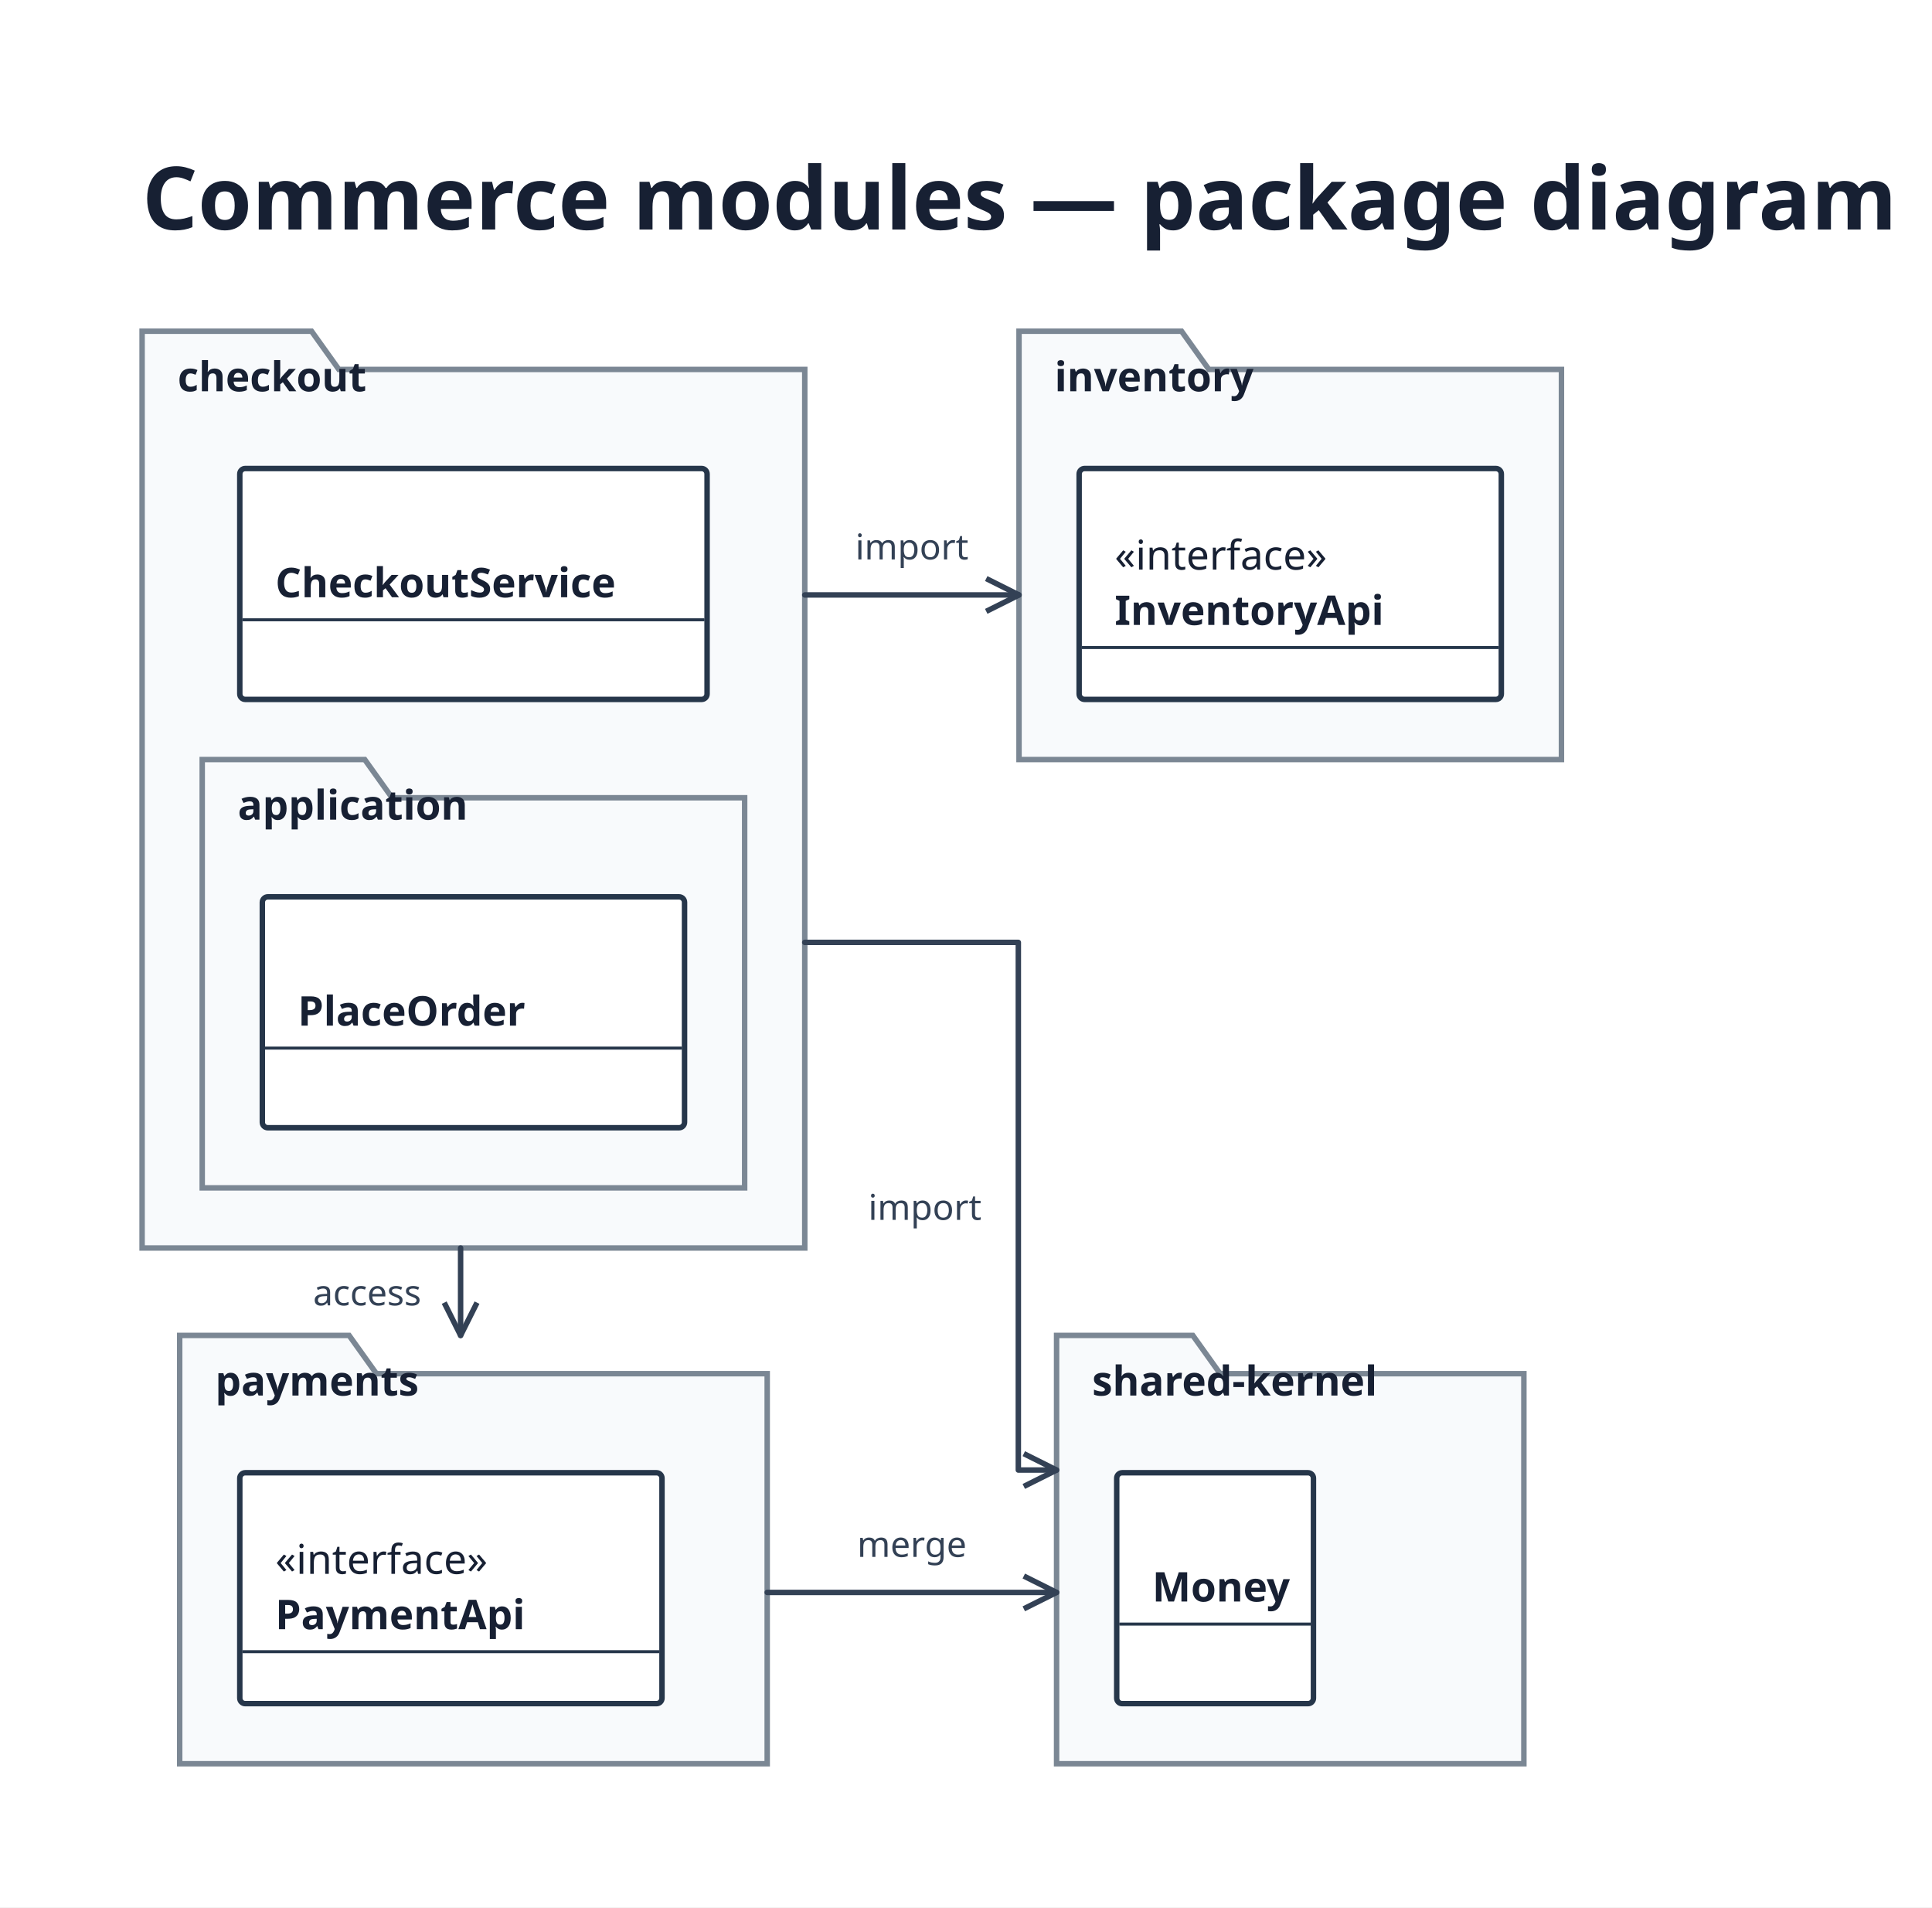
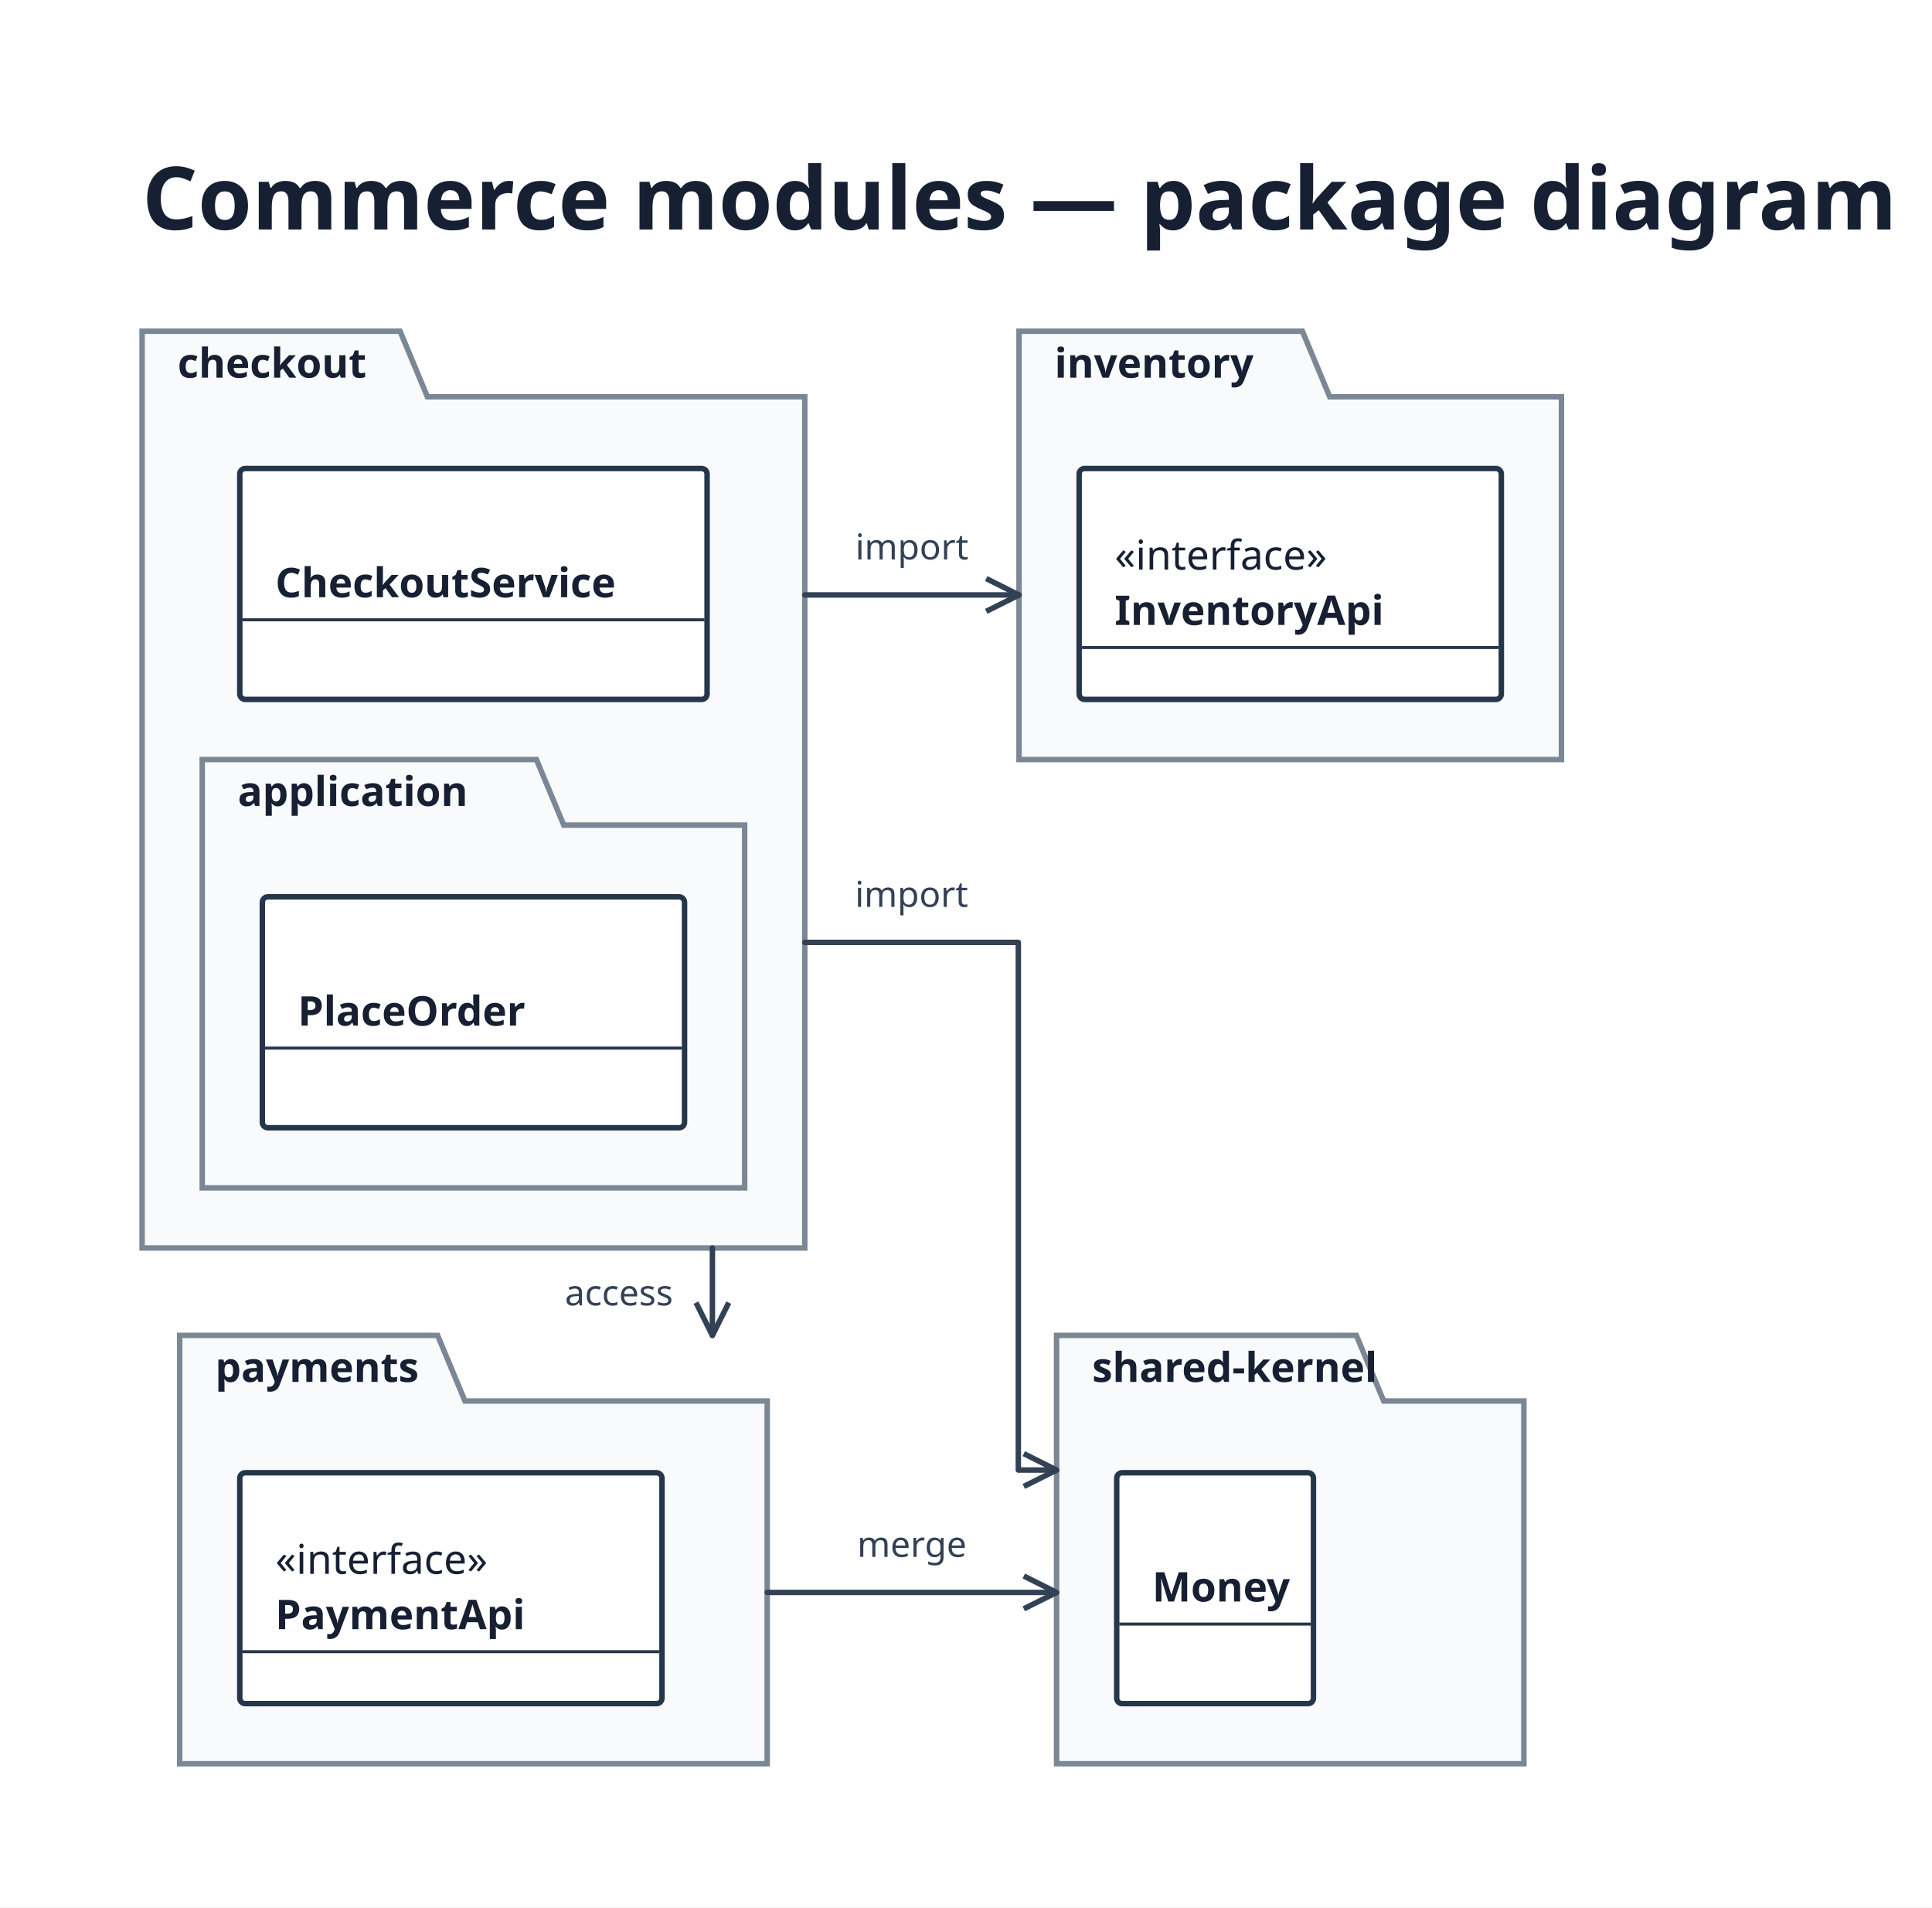
<svg xmlns="http://www.w3.org/2000/svg" width="707" height="698" viewBox="0 0 707 698" role="img" aria-label="uml-package-example">
  <rect width="100%" height="100%" fill="#ffffff" />
  <g id="boundaries">
-     <path d="M 52 135.2 V 456.7 H 294.5 V 135.2 H 124 L 114 121.2 H 52 Z" fill="#f8fafc" stroke="#7b8794" stroke-width="2" />
-     <path d="M 372.9 135.2 V 277.95 H 571.4 V 135.2 H 442.375 L 432.375 121.2 H 372.9 Z" fill="#f8fafc" stroke="#7b8794" stroke-width="2" />
-     <path d="M 65.75 502.7 V 645.45 H 280.75 V 502.7 H 137.75 L 127.75 488.7 H 65.75 Z" fill="#f8fafc" stroke="#7b8794" stroke-width="2" />
-     <path d="M 386.65 502.7 V 645.45 H 557.65 V 502.7 H 446.5 L 436.5 488.7 H 386.65 Z" fill="#f8fafc" stroke="#7b8794" stroke-width="2" />
-     <path d="M 74 291.95 V 434.7 H 272.5 V 291.95 H 143.475 L 133.475 277.95 H 74 Z" fill="#f8fafc" stroke="#7b8794" stroke-width="2" />
+     <path d="M 52 145.2 V 456.7 H 294.5 V 145.2 H 156.4 L 146.4 121.2 H 52 Z" fill="#f8fafc" stroke="#7b8794" stroke-width="2" />
+     <path d="M 372.9 145.2 V 277.95 H 571.4 V 145.2 H 486.6 L 476.6 121.2 H 372.9 Z" fill="#f8fafc" stroke="#7b8794" stroke-width="2" />
+     <path d="M 65.75 512.7 V 645.45 H 280.75 V 512.7 H 170.15 L 160.15 488.7 H 65.75 Z" fill="#f8fafc" stroke="#7b8794" stroke-width="2" />
+     <path d="M 386.65 512.7 V 645.45 H 557.65 V 512.7 H 506.35 L 496.35 488.7 H 386.65 Z" fill="#f8fafc" stroke="#7b8794" stroke-width="2" />
+     <path d="M 74 301.95 V 434.7 H 272.5 V 301.95 H 206.3 L 196.3 277.95 H 74 Z" fill="#f8fafc" stroke="#7b8794" stroke-width="2" />
  </g>
  <g id="corridor-dividers" />
  <g id="lines">
    <g data-line="checkout-inventory">
      <polyline points="294.5,217.725 372.9,217.725" fill="none" stroke="#334155" stroke-width="2" stroke-linejoin="round" stroke-linecap="round" />
      <path d="M 360.9 223.725 L 372.9 217.725 L 360.9 211.725" fill="none" stroke="#334155" stroke-width="2" stroke-linejoin="round" />
    </g>
    <g data-line="checkout-payments">
-       <polyline points="168.554,456.7 168.554,488.7" fill="none" stroke="#334155" stroke-width="2" stroke-linejoin="round" stroke-linecap="round" />
-       <path d="M 162.554 476.7 L 168.554 488.7 L 174.554 476.7" fill="none" stroke="#334155" stroke-width="2" stroke-linejoin="round" />
+       <polyline points="260.696,456.7 260.696,488.7" fill="none" stroke="#334155" stroke-width="2" stroke-linejoin="round" stroke-linecap="round" />
+       <path d="M 254.696 476.7 L 260.696 488.7 L 266.696 476.7" fill="none" stroke="#334155" stroke-width="2" stroke-linejoin="round" />
    </g>
    <g data-line="checkout-shared">
      <polyline points="294.5,344.867 372.65,344.867 372.65,537.964 386.65,537.964" fill="none" stroke="#334155" stroke-width="2" stroke-linejoin="round" stroke-linecap="round" />
      <path d="M 374.65 543.964 L 386.65 537.964 L 374.65 531.964" fill="none" stroke="#334155" stroke-width="2" stroke-linejoin="round" />
    </g>
    <g data-line="payments-shared">
      <polyline points="280.75,582.75 386.65,582.75" fill="none" stroke="#334155" stroke-width="2" stroke-linejoin="round" stroke-linecap="round" />
      <path d="M 374.65 588.75 L 386.65 582.75 L 374.65 576.75" fill="none" stroke="#334155" stroke-width="2" stroke-linejoin="round" />
    </g>
  </g>
  <g id="objects">
    <rect x="87.75" y="171.45" width="171" height="84.5" rx="2" fill="#ffffff" stroke="#26364a" stroke-width="2" />
    <rect x="96" y="328.2" width="154.5" height="84.5" rx="2" fill="#ffffff" stroke="#26364a" stroke-width="2" />
    <rect x="394.9" y="171.45" width="154.5" height="84.5" rx="2" fill="#ffffff" stroke="#26364a" stroke-width="2" />
    <rect x="87.75" y="538.95" width="154.5" height="84.5" rx="2" fill="#ffffff" stroke="#26364a" stroke-width="2" />
    <rect x="408.65" y="538.95" width="72" height="84.5" rx="2" fill="#ffffff" stroke="#26364a" stroke-width="2" />
  </g>
  <g id="ports" />
  <g id="text">
    <text x="52" y="84" text-anchor="start" fill="#172033" font-family="ui-rounded, 'Comic Sans MS', sans-serif" font-size="32" font-weight="700">Commerce modules — package diagram</text>
-     <text x="65" y="143.2" text-anchor="start" fill="#172033" font-family="ui-rounded, 'Comic Sans MS', sans-serif" font-size="15" font-weight="700">checkout</text>
+     <text x="65" y="138.2" text-anchor="start" fill="#172033" font-family="ui-rounded, 'Comic Sans MS', sans-serif" font-size="15" font-weight="700">checkout</text>
    <text x="100.75" y="218.575" text-anchor="start" fill="#172033" font-family="ui-rounded, 'Comic Sans MS', sans-serif" font-size="15" font-weight="700">CheckoutService</text>
    <path d="M 88.75 226.825 H 257.75" stroke="#26364a" stroke-width="1" />
    <path d="M 88.75 226.825 H 257.75" stroke="#26364a" stroke-width="1" />
-     <text x="87" y="299.95" text-anchor="start" fill="#172033" font-family="ui-rounded, 'Comic Sans MS', sans-serif" font-size="15" font-weight="700">application</text>
+     <text x="87" y="294.95" text-anchor="start" fill="#172033" font-family="ui-rounded, 'Comic Sans MS', sans-serif" font-size="15" font-weight="700">application</text>
    <text x="109" y="375.325" text-anchor="start" fill="#172033" font-family="ui-rounded, 'Comic Sans MS', sans-serif" font-size="15" font-weight="700">PlaceOrder</text>
    <path d="M 97 383.575 H 249.5" stroke="#26364a" stroke-width="1" />
    <path d="M 97 383.575 H 249.5" stroke="#26364a" stroke-width="1" />
-     <text x="385.9" y="143.2" text-anchor="start" fill="#172033" font-family="ui-rounded, 'Comic Sans MS', sans-serif" font-size="15" font-weight="700">inventory</text>
+     <text x="385.9" y="138.2" text-anchor="start" fill="#172033" font-family="ui-rounded, 'Comic Sans MS', sans-serif" font-size="15" font-weight="700">inventory</text>
    <text x="407.9" y="208.45" text-anchor="start" fill="#172033" font-family="ui-rounded, 'Comic Sans MS', sans-serif" font-size="15" font-weight="450">«interface»</text>
    <text x="407.9" y="228.7" text-anchor="start" fill="#172033" font-family="ui-rounded, 'Comic Sans MS', sans-serif" font-size="15" font-weight="700">InventoryApi</text>
    <path d="M 395.9 236.95 H 548.4" stroke="#26364a" stroke-width="1" />
    <path d="M 395.9 236.95 H 548.4" stroke="#26364a" stroke-width="1" />
-     <text x="78.75" y="510.7" text-anchor="start" fill="#172033" font-family="ui-rounded, 'Comic Sans MS', sans-serif" font-size="15" font-weight="700">payments</text>
+     <text x="78.75" y="505.7" text-anchor="start" fill="#172033" font-family="ui-rounded, 'Comic Sans MS', sans-serif" font-size="15" font-weight="700">payments</text>
    <text x="100.75" y="575.95" text-anchor="start" fill="#172033" font-family="ui-rounded, 'Comic Sans MS', sans-serif" font-size="15" font-weight="450">«interface»</text>
    <text x="100.75" y="596.2" text-anchor="start" fill="#172033" font-family="ui-rounded, 'Comic Sans MS', sans-serif" font-size="15" font-weight="700">PaymentApi</text>
    <path d="M 88.75 604.45 H 241.25" stroke="#26364a" stroke-width="1" />
    <path d="M 88.75 604.45 H 241.25" stroke="#26364a" stroke-width="1" />
-     <text x="399.65" y="510.7" text-anchor="start" fill="#172033" font-family="ui-rounded, 'Comic Sans MS', sans-serif" font-size="15" font-weight="700">shared-kernel</text>
+     <text x="399.65" y="505.7" text-anchor="start" fill="#172033" font-family="ui-rounded, 'Comic Sans MS', sans-serif" font-size="15" font-weight="700">shared-kernel</text>
    <text x="421.65" y="586.075" text-anchor="start" fill="#172033" font-family="ui-rounded, 'Comic Sans MS', sans-serif" font-size="15" font-weight="700">Money</text>
    <path d="M 409.65 594.325 H 479.65" stroke="#26364a" stroke-width="1" />
    <path d="M 409.65 594.325 H 479.65" stroke="#26364a" stroke-width="1" />
    <g>
      <rect x="307.5" y="189.725" width="52.4" height="20" rx="4" fill="#ffffff" fill-opacity=".9" />
      <text x="333.7" y="204.725" text-anchor="middle" font-family="ui-rounded, sans-serif" font-size="13" fill="#334155">import</text>
    </g>
    <g>
-       <rect x="108.154" y="462.7" width="52.4" height="20" rx="4" fill="#ffffff" fill-opacity=".9" />
-       <text x="134.354" y="477.7" text-anchor="middle" font-family="ui-rounded, sans-serif" font-size="13" fill="#334155">access</text>
+       <rect x="200.296" y="462.7" width="52.4" height="20" rx="4" fill="#ffffff" fill-opacity=".9" />
+       <text x="226.496" y="477.7" text-anchor="middle" font-family="ui-rounded, sans-serif" font-size="13" fill="#334155">access</text>
    </g>
    <g>
-       <rect x="312.25" y="431.415" width="52.4" height="20" rx="4" fill="#ffffff" fill-opacity=".9" />
-       <text x="338.45" y="446.415" text-anchor="middle" font-family="ui-rounded, sans-serif" font-size="13" fill="#334155">import</text>
+       <rect x="307.375" y="316.867" width="52.4" height="20" rx="4" fill="#ffffff" fill-opacity=".9" />
+       <text x="333.575" y="331.867" text-anchor="middle" font-family="ui-rounded, sans-serif" font-size="13" fill="#334155">import</text>
    </g>
    <g>
      <rect x="311.2" y="554.75" width="45" height="20" rx="4" fill="#ffffff" fill-opacity=".9" />
      <text x="333.7" y="569.75" text-anchor="middle" font-family="ui-rounded, sans-serif" font-size="13" fill="#334155">merge</text>
    </g>
  </g>
</svg>
